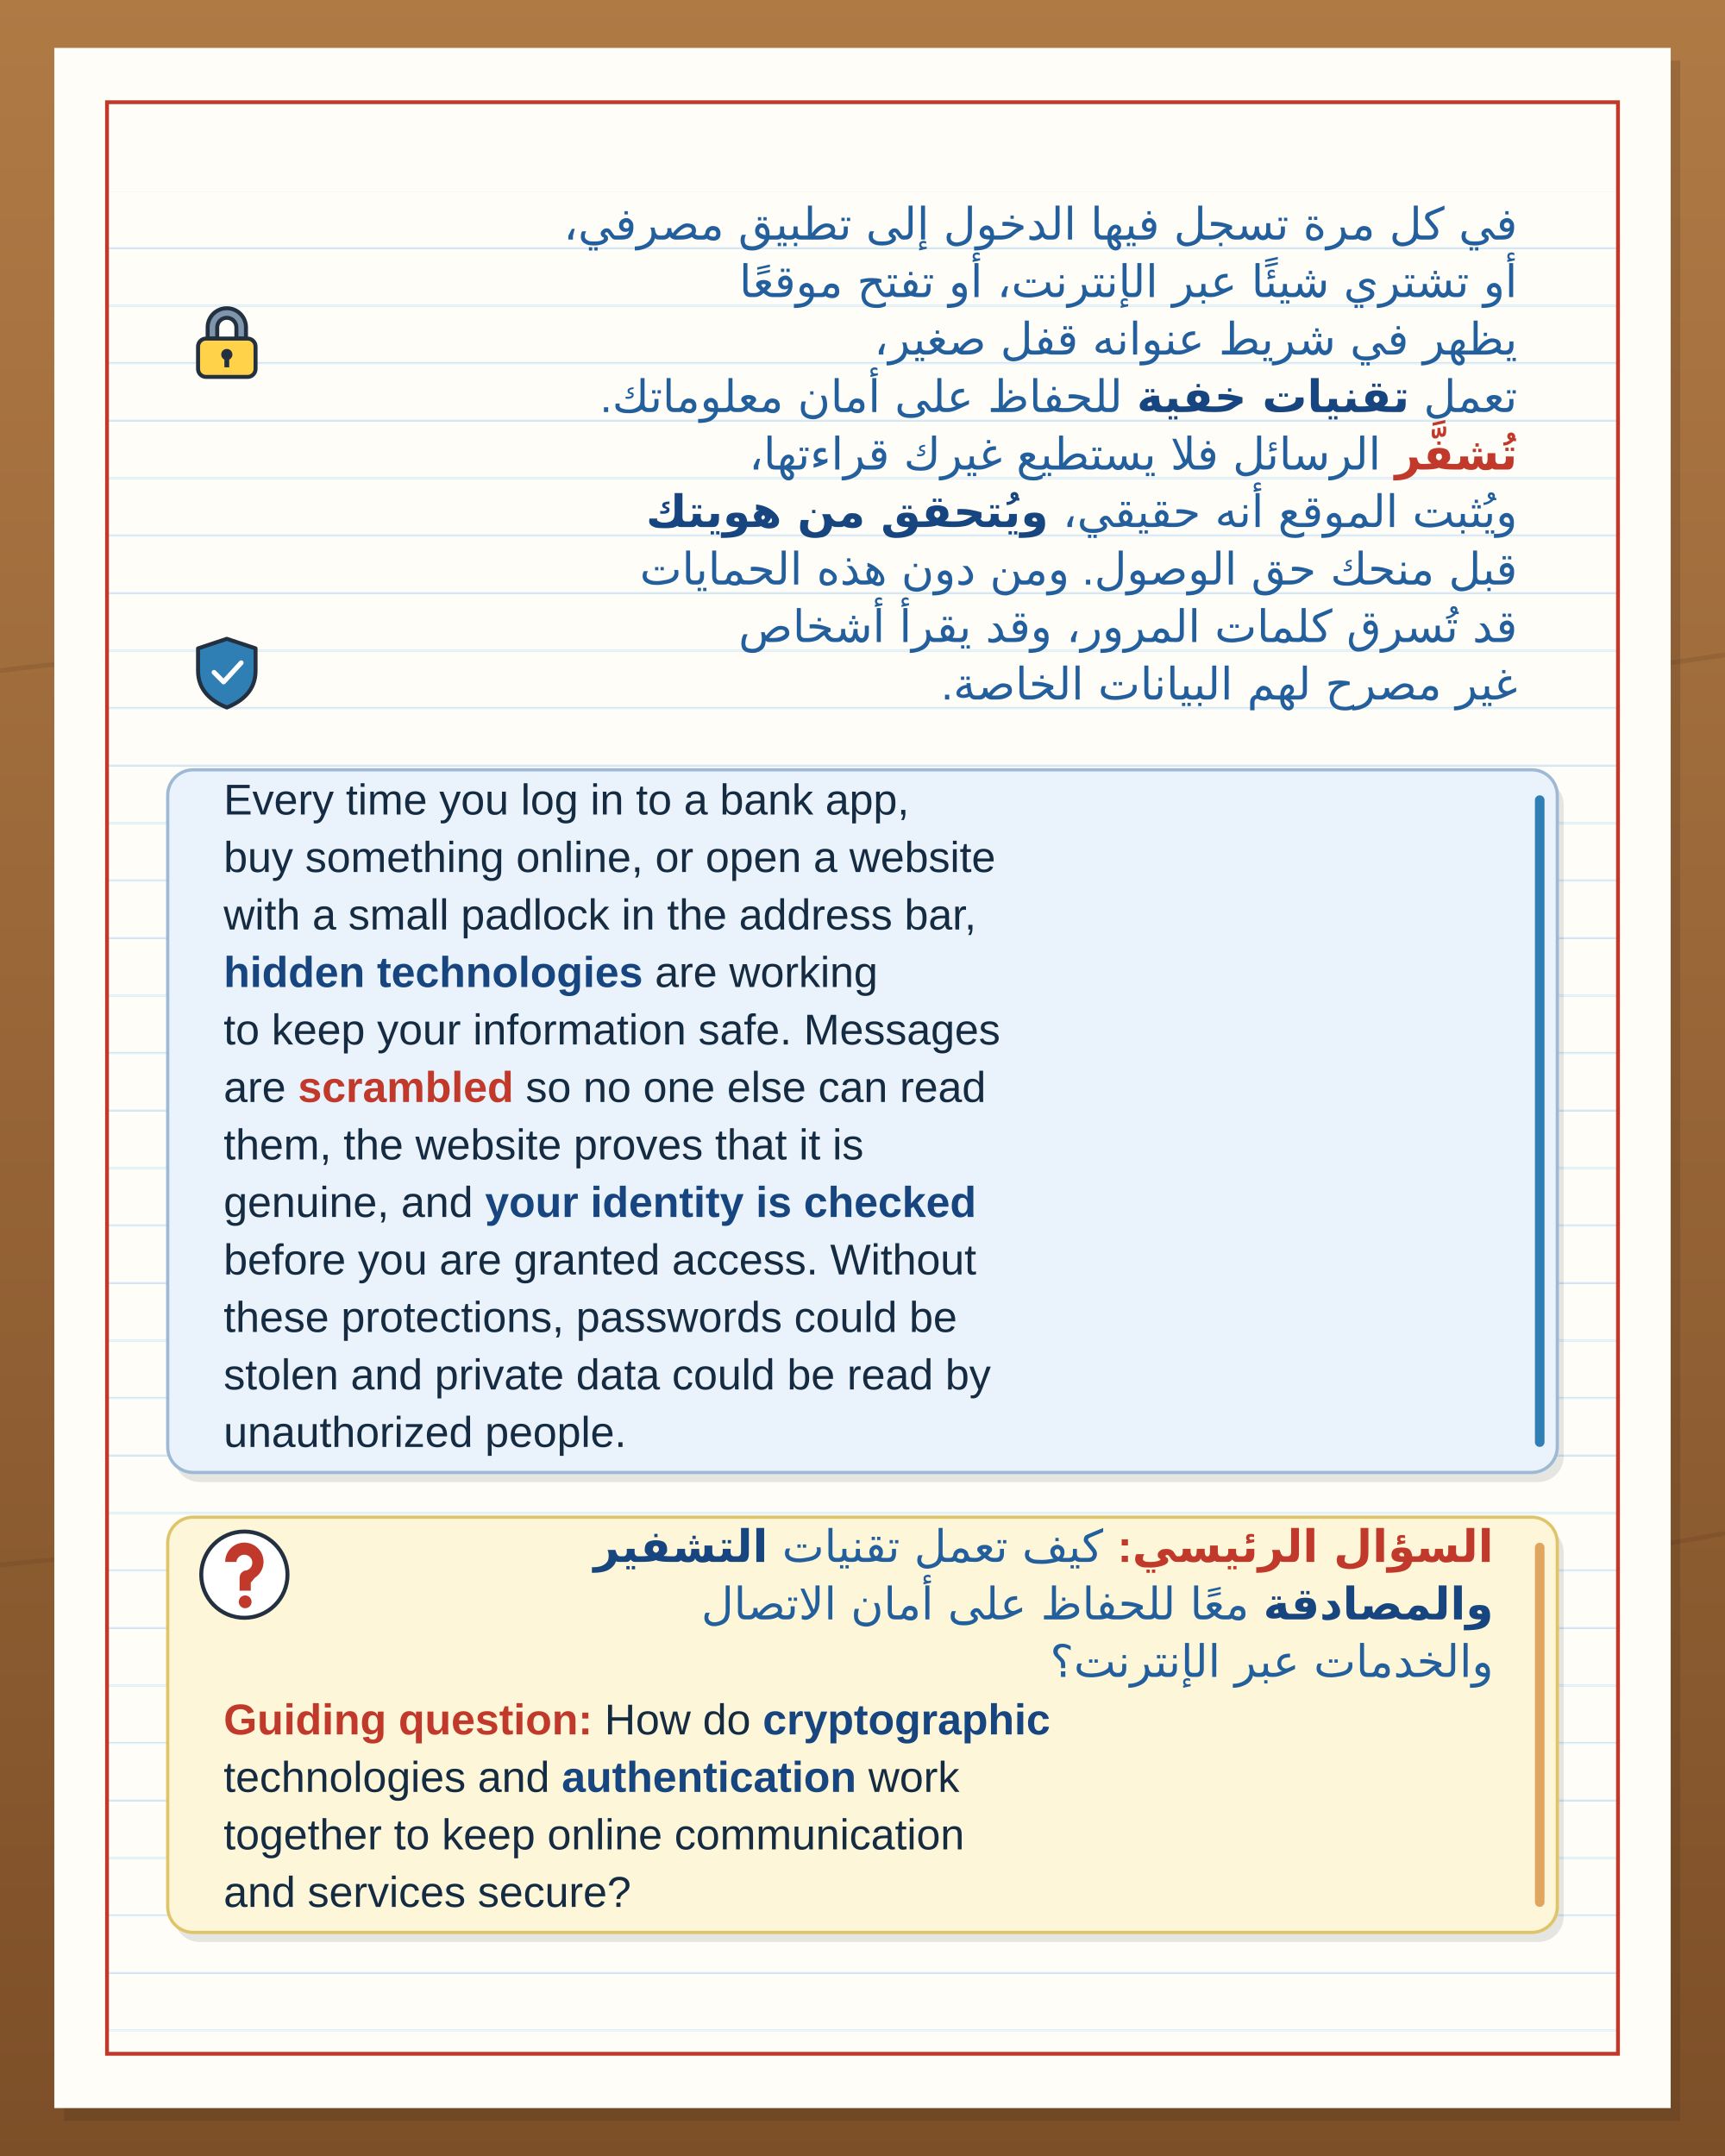
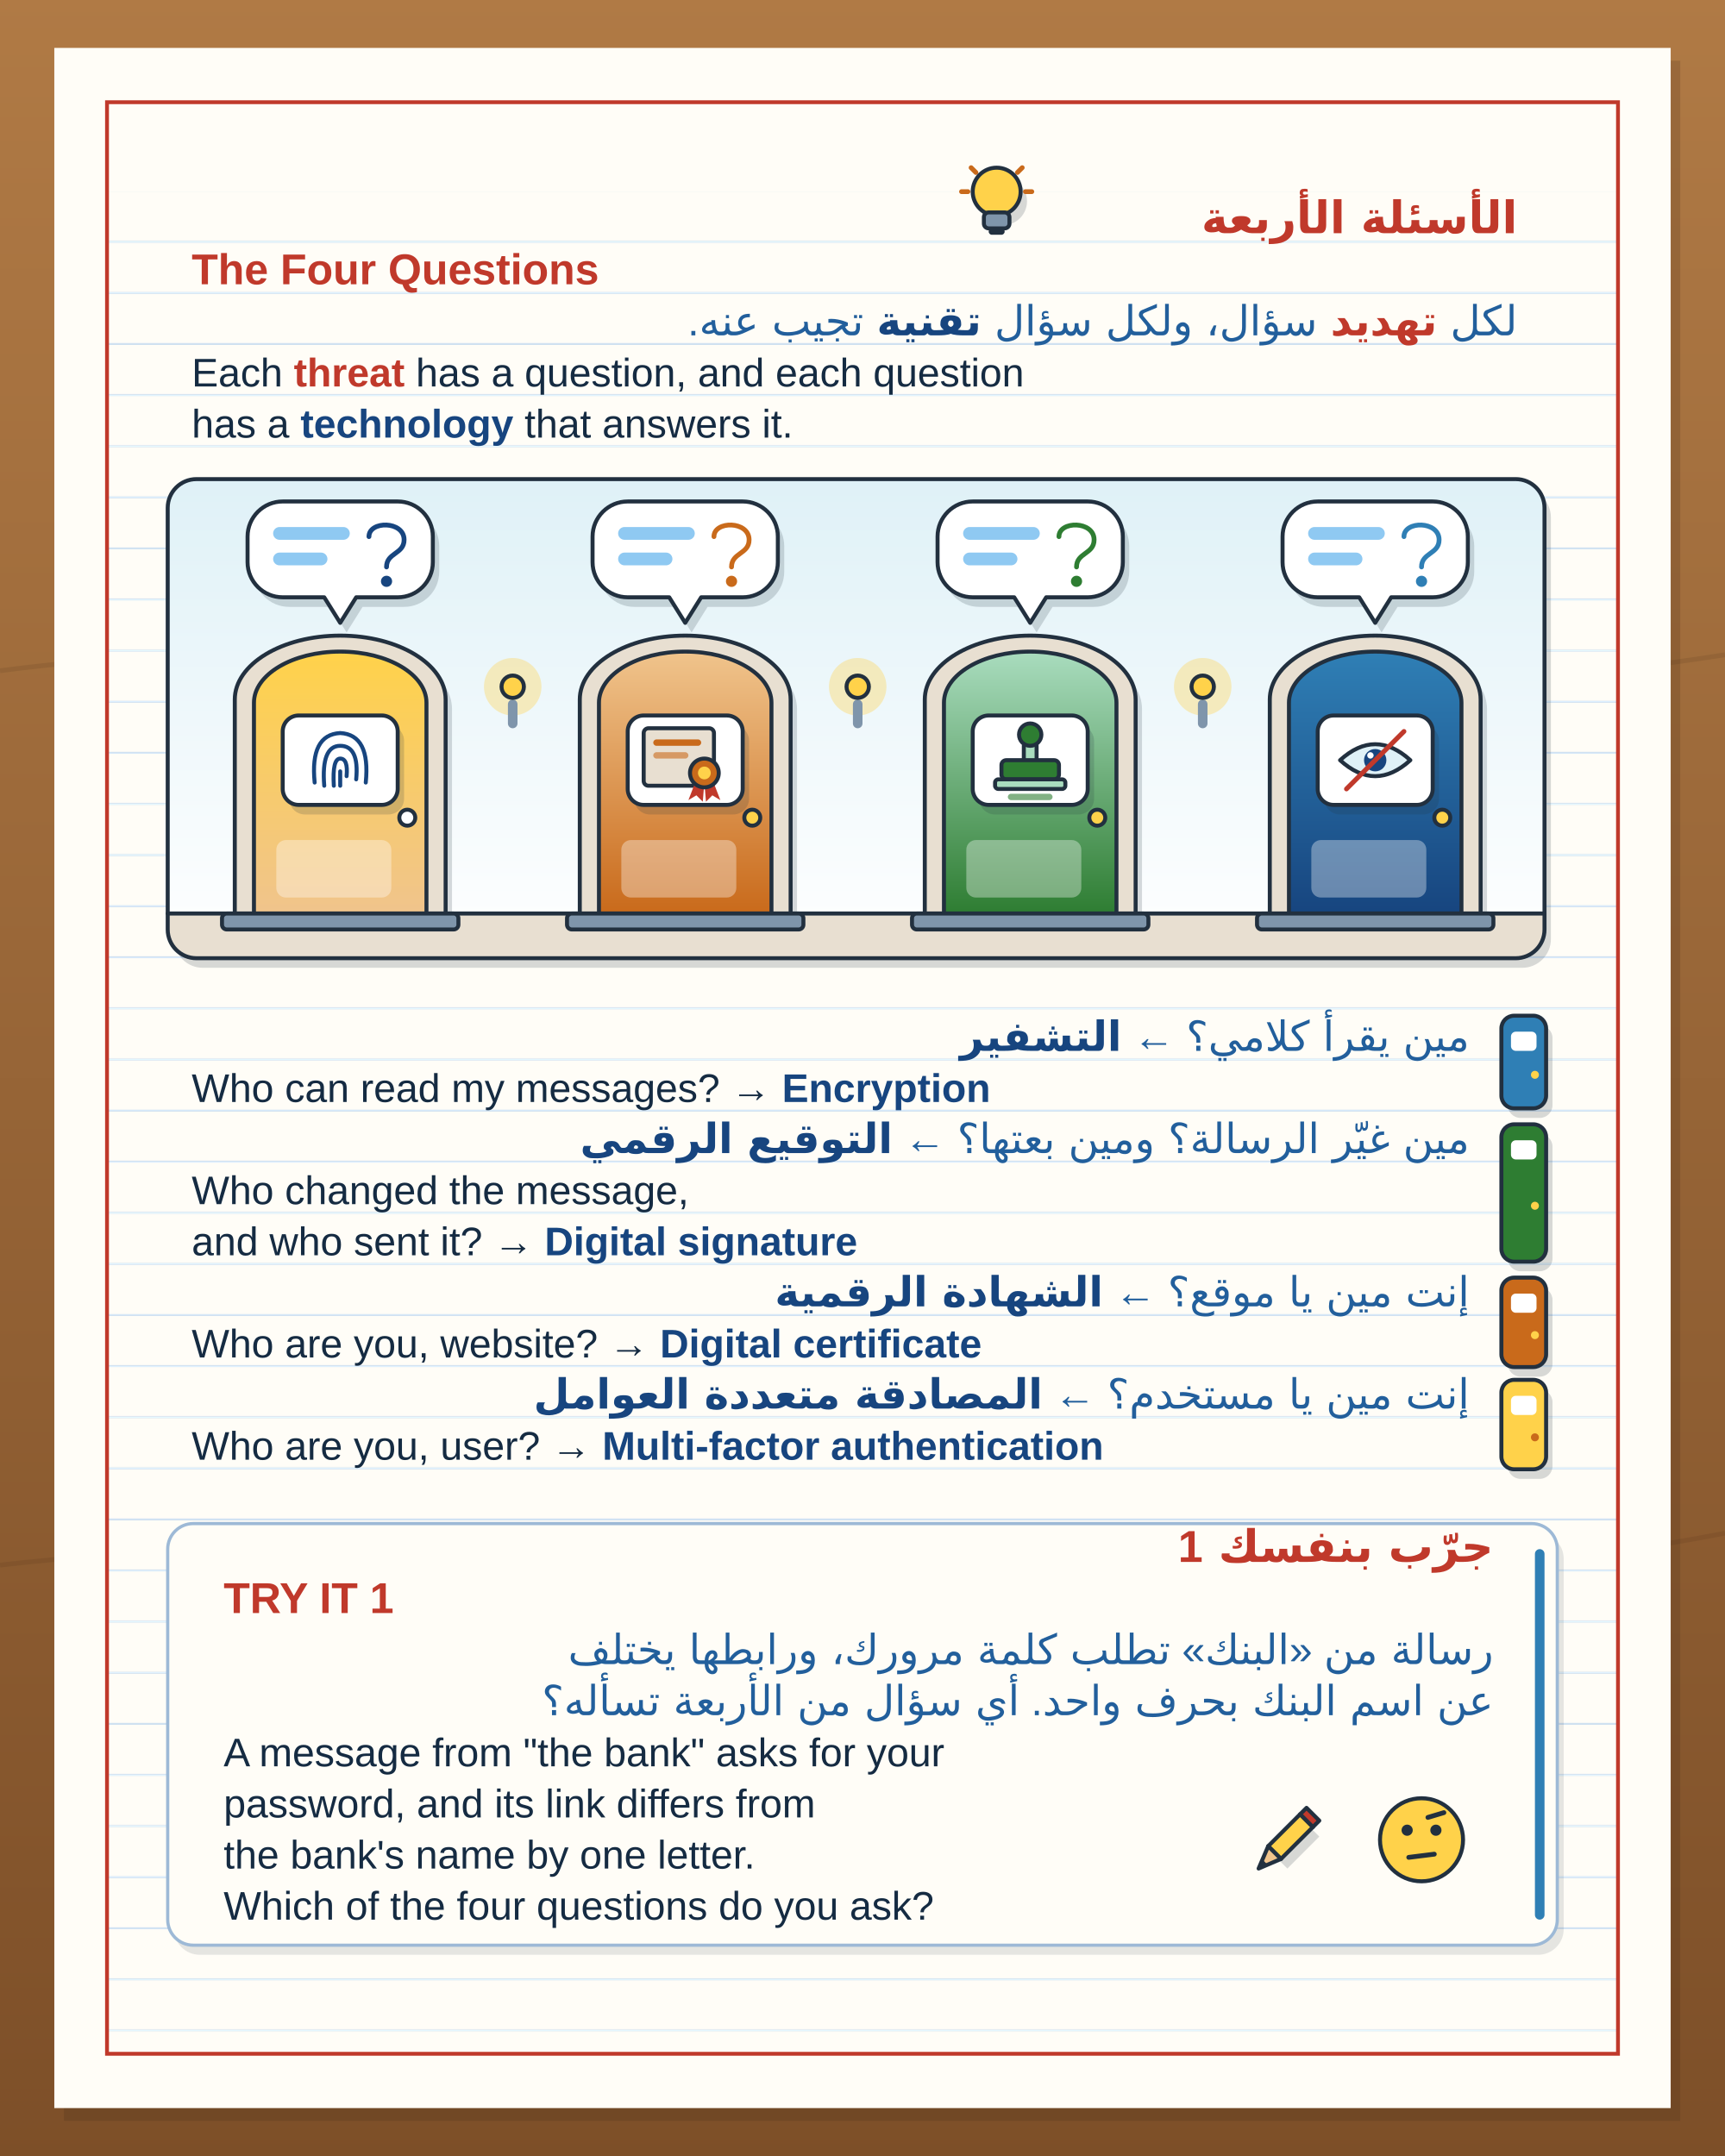
<svg xmlns="http://www.w3.org/2000/svg" width="1080" height="1350" viewBox="0 0 1080 1350" preserveAspectRatio="xMidYMid meet" style="width:100%;height:auto;max-width:1080px;display:block;margin:0 auto;">
  <defs>
    <linearGradient id="pmDesk" x1="0" y1="0" x2="0" y2="1">
      <stop offset="0" stop-color="#b07a45" />
      <stop offset="1" stop-color="#7d4f28" />
    </linearGradient>
-     <pattern id="pmRules" x="0" y="120" width="1080" height="36" patternUnits="userSpaceOnUse">
-       <line x1="0" y1="35.5" x2="1080" y2="35.5" stroke="#cfe0f0" stroke-width="1.4" />
+     <pattern id="pmRules" x="0" y="120" width="1080" height="32" patternUnits="userSpaceOnUse">
+       <line x1="0" y1="31.5" x2="1080" y2="31.5" stroke="#cfe0f0" stroke-width="1.4" />
    </pattern>
  </defs>
  <rect x="0" y="0" width="1080" height="1350" fill="url(#pmDesk)" />
  <path d="M0 420 C 300 380, 700 470, 1080 410" fill="none" stroke="#3a2411" stroke-width="3" opacity=".12" />
  <path d="M0 980 C 350 940, 720 1030, 1080 960" fill="none" stroke="#3a2411" stroke-width="3" opacity=".12" />
  <rect x="40" y="38" width="1012" height="1290" fill="#3a2411" opacity=".18" />
  <rect x="34" y="30" width="1012" height="1290" fill="#fffdf7" />
  <rect x="67" y="120" width="946" height="1152" fill="url(#pmRules)" />
  <rect x="67" y="64" width="946" height="1222" fill="none" stroke="#c0392b" stroke-width="2.4" />
-   <rect x="109" y="488" width="870" height="440" rx="16" fill="#22303f" opacity=".12" />
-   <rect x="109" y="956" width="870" height="260" rx="16" fill="#22303f" opacity=".12" />
-   <rect x="105" y="482" width="870" height="440" rx="16" fill="#eaf2fb" stroke="#9db9d6" stroke-width="2" />
-   <rect x="961" y="498" width="6" height="408" rx="3" fill="#2f7fb5" />
-   <rect x="105" y="950" width="870" height="260" rx="16" fill="#fdf6d8" stroke="#e0c46a" stroke-width="2" />
-   <rect x="961" y="966" width="6" height="228" rx="3" fill="#e0a55e" />
-   <g transform="translate(118 190)">
-     <path d="M12 22 V15 A12 12 0 0 1 36 15 V22 H30 V15 A6 6 0 0 0 18 15 V22 Z" fill="#7f95ab" stroke="#22303f" stroke-width="2.5" stroke-linecap="round" stroke-linejoin="round" />
-     <rect x="6" y="22" width="36" height="24" rx="5" fill="#ffd24a" stroke="#22303f" stroke-width="2.5" stroke-linejoin="round" />
-     <circle cx="24" cy="32" r="3.5" fill="#22303f" />
-     <rect x="22.5" y="33" width="3" height="7" fill="#22303f" />
-   </g>
-   <g transform="translate(118 396)">
-     <path d="M24 4 L42 10 V24 C42 36 34 43 24 47 C14 43 6 36 6 24 V10 Z" fill="#2f7fb5" stroke="#22303f" stroke-width="2.5" stroke-linecap="round" stroke-linejoin="round" />
-     <path d="M16 25 L22 31 L33 19" fill="none" stroke="#ffffff" stroke-width="3" stroke-linecap="round" stroke-linejoin="round" />
-   </g>
-   <g transform="translate(125 958)">
-     <circle cx="28" cy="28" r="27" fill="#ffffff" stroke="#22303f" stroke-width="2.5" />
-     <path d="M16 20 A12 12 0 1 1 34.5 30 L32 33 L32 38 L25 38 L25 30 Q25 27 28 25.5 A5 5 0 1 0 23 20 Z" fill="#c0392b" />
-     <circle cx="28.5" cy="45" r="4" fill="#c0392b" />
-   </g>
-   <text x="950" y="150" direction="rtl" unicode-bidi="plaintext" text-anchor="start" font-family="Tahoma, Arial, Segoe UI, sans-serif" font-size="28" fill="#225f9c">
-     <tspan x="950" dy="0">في كل مرة تسجل فيها الدخول إلى تطبيق مصرفي،</tspan>
-     <tspan x="950" dy="36">أو تشتري شيئًا عبر الإنترنت، أو تفتح موقعًا</tspan>
-     <tspan x="950" dy="36">يظهر في شريط عنوانه قفل صغير،</tspan>
-     <tspan x="950" dy="36">تعمل <tspan font-weight="bold" fill="#17457f">تقنيات خفية</tspan> للحفاظ على أمان معلوماتك.</tspan>
-     <tspan x="950" dy="36">
-       <tspan font-weight="bold" fill="#c0392b">تُشفَّر</tspan> الرسائل فلا يستطيع غيرك قراءتها،</tspan>
-     <tspan x="950" dy="36">ويُثبت الموقع أنه حقيقي، <tspan font-weight="bold" fill="#17457f">ويُتحقق من هويتك</tspan>
-     </tspan>
-     <tspan x="950" dy="36">قبل منحك حق الوصول. ومن دون هذه الحمايات</tspan>
-     <tspan x="950" dy="36">قد تُسرق كلمات المرور، وقد يقرأ أشخاص</tspan>
-     <tspan x="950" dy="36">غير مصرح لهم البيانات الخاصة.</tspan>
-   </text>
-   <text x="140" y="510" direction="ltr" unicode-bidi="plaintext" text-anchor="start" font-family="Segoe Print, Comic Sans MS, Arial, sans-serif" font-size="27" fill="#152b42">
-     <tspan x="140" dy="0">Every time you log in to a bank app,</tspan>
-     <tspan x="140" dy="36">buy something online, or open a website</tspan>
-     <tspan x="140" dy="36">with a small padlock in the address bar,</tspan>
-     <tspan x="140" dy="36">
-       <tspan font-weight="bold" fill="#17457f">hidden technologies</tspan> are working</tspan>
-     <tspan x="140" dy="36">to keep your information safe. Messages</tspan>
-     <tspan x="140" dy="36">are <tspan font-weight="bold" fill="#c0392b">scrambled</tspan> so no one else can read</tspan>
-     <tspan x="140" dy="36">them, the website proves that it is</tspan>
-     <tspan x="140" dy="36">genuine, and <tspan font-weight="bold" fill="#17457f">your identity is checked</tspan>
-     </tspan>
-     <tspan x="140" dy="36">before you are granted access. Without</tspan>
-     <tspan x="140" dy="36">these protections, passwords could be</tspan>
-     <tspan x="140" dy="36">stolen and private data could be read by</tspan>
-     <tspan x="140" dy="36">unauthorized people.</tspan>
-   </text>
-   <text x="935" y="978" direction="rtl" unicode-bidi="plaintext" text-anchor="start" font-family="Tahoma, Arial, Segoe UI, sans-serif" font-size="28" fill="#225f9c">
-     <tspan x="935" dy="0">
-       <tspan font-weight="bold" fill="#c0392b">السؤال الرئيسي:</tspan> كيف تعمل تقنيات <tspan font-weight="bold" fill="#17457f">التشفير</tspan>
-     </tspan>
-     <tspan x="935" dy="36">
-       <tspan font-weight="bold" fill="#17457f">والمصادقة</tspan> معًا للحفاظ على أمان الاتصال</tspan>
-     <tspan x="935" dy="36">والخدمات عبر الإنترنت؟</tspan>
-   </text>
-   <text x="140" y="1086" direction="ltr" unicode-bidi="plaintext" text-anchor="start" font-family="Segoe Print, Comic Sans MS, Arial, sans-serif" font-size="27" fill="#152b42">
-     <tspan x="140" dy="0">
-       <tspan font-weight="bold" fill="#c0392b">Guiding question:</tspan> How do <tspan font-weight="bold" fill="#17457f">cryptographic</tspan>
-     </tspan>
-     <tspan x="140" dy="36">technologies and <tspan font-weight="bold" fill="#17457f">authentication</tspan> work</tspan>
-     <tspan x="140" dy="36">together to keep online communication</tspan>
-     <tspan x="140" dy="36">and services secure?</tspan>
+   <rect x="109" y="960" width="870" height="264" rx="16" fill="#22303f" opacity=".12" />
+   <rect x="105" y="954" width="870" height="264" rx="16" fill="#fffdf7" stroke="#9db9d6" stroke-width="2" />
+   <rect x="961" y="970" width="6" height="232" rx="3" fill="#2f7fb5" />
+   <g>
+     <defs>
+       <linearGradient id="ilWall" x1="0" y1="0" x2="0" y2="1">
+         <stop offset="0" stop-color="#dff1f7" />
+         <stop offset="1" stop-color="#ffffff" />
+       </linearGradient>
+       <linearGradient id="ilDoor1" x1="0" y1="0" x2="0" y2="1">
+         <stop offset="0" stop-color="#2f7fb5" />
+         <stop offset="1" stop-color="#17457f" />
+       </linearGradient>
+       <linearGradient id="ilDoor2" x1="0" y1="0" x2="0" y2="1">
+         <stop offset="0" stop-color="#a9dcbe" />
+         <stop offset="1" stop-color="#2e7d32" />
+       </linearGradient>
+       <linearGradient id="ilDoor3" x1="0" y1="0" x2="0" y2="1">
+         <stop offset="0" stop-color="#f0c48c" />
+         <stop offset="1" stop-color="#c96a1b" />
+       </linearGradient>
+       <linearGradient id="ilDoor4" x1="0" y1="0" x2="0" y2="1">
+         <stop offset="0" stop-color="#ffd24a" />
+         <stop offset="1" stop-color="#f0c48c" />
+       </linearGradient>
+     </defs>
+     <rect x="109" y="306" width="862" height="300" rx="18" fill="#22303f" opacity=".18" />
+     <rect x="105" y="300" width="862" height="300" rx="18" fill="url(#ilWall)" />
+     <path d="M105 572 H967 V582 A18 18 0 0 1 949 600 H123 A18 18 0 0 1 105 582 Z" fill="#e8dfd1" />
+     <line x1="105" y1="572" x2="967" y2="572" stroke="#22303f" stroke-width="2.5" stroke-linecap="round" />
+     <rect x="105" y="300" width="862" height="300" rx="18" fill="none" stroke="#22303f" stroke-width="2.5" />
+     <circle cx="321" cy="430" r="18" fill="#ffd24a" opacity=".35" />
+     <rect x="318" y="438" width="6" height="18" rx="3" fill="#7f95ab" />
+     <circle cx="321" cy="430" r="7" fill="#ffd24a" stroke="#22303f" stroke-width="2.5" />
+     <circle cx="537" cy="430" r="18" fill="#ffd24a" opacity=".35" />
+     <rect x="534" y="438" width="6" height="18" rx="3" fill="#7f95ab" />
+     <circle cx="537" cy="430" r="7" fill="#ffd24a" stroke="#22303f" stroke-width="2.5" />
+     <circle cx="753" cy="430" r="18" fill="#ffd24a" opacity=".35" />
+     <rect x="750" y="438" width="6" height="18" rx="3" fill="#7f95ab" />
+     <circle cx="753" cy="430" r="7" fill="#ffd24a" stroke="#22303f" stroke-width="2.5" />
+     <path d="M799 578 V444 A66 40 0 0 1 931 444 V578 Z" fill="#22303f" opacity=".18" />
+     <path d="M795 572 V438 A66 40 0 0 1 927 438 V572 Z" fill="#e8dfd1" stroke="#22303f" stroke-width="2.5" stroke-linejoin="round" />
+     <path d="M807 572 V440 A54 32 0 0 1 915 440 V572 Z" fill="url(#ilDoor1)" stroke="#22303f" stroke-width="2.5" stroke-linejoin="round" />
+     <rect x="821" y="526" width="72" height="36" rx="6" fill="#ffffff" opacity=".35" />
+     <rect x="829" y="454" width="72" height="56" rx="10" fill="#22303f" opacity=".18" />
+     <rect x="825" y="448" width="72" height="56" rx="10" fill="#ffffff" stroke="#22303f" stroke-width="2.5" />
+     <path d="M839 476 Q861 456 883 476 Q861 496 839 476 Z" fill="#dff1f7" stroke="#22303f" stroke-width="2.5" stroke-linejoin="round" />
+     <circle cx="861" cy="476" r="7" fill="#17457f" />
+     <circle cx="858" cy="473" r="2" fill="#ffffff" />
+     <line x1="843" y1="494" x2="879" y2="458" stroke="#c0392b" stroke-width="3" stroke-linecap="round" />
+     <circle cx="903" cy="512" r="5" fill="#ffd24a" stroke="#22303f" stroke-width="2.5" />
+     <rect x="787" y="572" width="148" height="10" rx="3" fill="#7f95ab" stroke="#22303f" stroke-width="2.5" />
+     <path d="M829 320 H901 A22 22 0 0 1 923 342 V358 A22 22 0 0 1 901 380 H875 L865 396 L855 380 H829 A22 22 0 0 1 807 358 V342 A22 22 0 0 1 829 320 Z" fill="#22303f" opacity=".18" />
+     <path d="M825 314 H897 A22 22 0 0 1 919 336 V352 A22 22 0 0 1 897 374 H871 L861 390 L851 374 H825 A22 22 0 0 1 803 352 V336 A22 22 0 0 1 825 314 Z" fill="#ffffff" stroke="#22303f" stroke-width="2.5" stroke-linejoin="round" />
+     <rect x="819" y="330" width="48" height="8" rx="4" fill="#8fc9f2" />
+     <rect x="819" y="346" width="34" height="8" rx="4" fill="#8fc9f2" />
+     <path d="M879 336 C879 326, 901 326, 901 338 C901 347, 890 346, 890 355" fill="none" stroke="#2f7fb5" stroke-width="3" stroke-linecap="round" stroke-linejoin="round" />
+     <circle cx="890" cy="364" r="3.5" fill="#2f7fb5" />
+     <path d="M583 578 V444 A66 40 0 0 1 715 444 V578 Z" fill="#22303f" opacity=".18" />
+     <path d="M579 572 V438 A66 40 0 0 1 711 438 V572 Z" fill="#e8dfd1" stroke="#22303f" stroke-width="2.5" stroke-linejoin="round" />
+     <path d="M591 572 V440 A54 32 0 0 1 699 440 V572 Z" fill="url(#ilDoor2)" stroke="#22303f" stroke-width="2.5" stroke-linejoin="round" />
+     <rect x="605" y="526" width="72" height="36" rx="6" fill="#ffffff" opacity=".35" />
+     <rect x="613" y="454" width="72" height="56" rx="10" fill="#22303f" opacity=".18" />
+     <rect x="609" y="448" width="72" height="56" rx="10" fill="#ffffff" stroke="#22303f" stroke-width="2.5" />
+     <rect x="641" y="465" width="8" height="12" rx="2" fill="#a9dcbe" stroke="#22303f" stroke-width="2.5" />
+     <circle cx="645" cy="460" r="7" fill="#2e7d32" stroke="#22303f" stroke-width="2.5" />
+     <rect x="627" y="476" width="36" height="12" rx="3" fill="#2e7d32" stroke="#22303f" stroke-width="2.5" />
+     <rect x="623" y="488" width="44" height="6" rx="2" fill="#a9dcbe" stroke="#22303f" stroke-width="2.5" />
+     <rect x="631" y="497" width="28" height="4" rx="2" fill="#2e7d32" opacity=".6" />
+     <circle cx="687" cy="512" r="5" fill="#ffd24a" stroke="#22303f" stroke-width="2.5" />
+     <rect x="571" y="572" width="148" height="10" rx="3" fill="#7f95ab" stroke="#22303f" stroke-width="2.5" />
+     <path d="M613 320 H685 A22 22 0 0 1 707 342 V358 A22 22 0 0 1 685 380 H659 L649 396 L639 380 H613 A22 22 0 0 1 591 358 V342 A22 22 0 0 1 613 320 Z" fill="#22303f" opacity=".18" />
+     <path d="M609 314 H681 A22 22 0 0 1 703 336 V352 A22 22 0 0 1 681 374 H655 L645 390 L635 374 H609 A22 22 0 0 1 587 352 V336 A22 22 0 0 1 609 314 Z" fill="#ffffff" stroke="#22303f" stroke-width="2.5" stroke-linejoin="round" />
+     <rect x="603" y="330" width="48" height="8" rx="4" fill="#8fc9f2" />
+     <rect x="603" y="346" width="34" height="8" rx="4" fill="#8fc9f2" />
+     <path d="M663 336 C663 326, 685 326, 685 338 C685 347, 674 346, 674 355" fill="none" stroke="#2e7d32" stroke-width="3" stroke-linecap="round" stroke-linejoin="round" />
+     <circle cx="674" cy="364" r="3.5" fill="#2e7d32" />
+     <path d="M367 578 V444 A66 40 0 0 1 499 444 V578 Z" fill="#22303f" opacity=".18" />
+     <path d="M363 572 V438 A66 40 0 0 1 495 438 V572 Z" fill="#e8dfd1" stroke="#22303f" stroke-width="2.5" stroke-linejoin="round" />
+     <path d="M375 572 V440 A54 32 0 0 1 483 440 V572 Z" fill="url(#ilDoor3)" stroke="#22303f" stroke-width="2.5" stroke-linejoin="round" />
+     <rect x="389" y="526" width="72" height="36" rx="6" fill="#ffffff" opacity=".35" />
+     <rect x="397" y="454" width="72" height="56" rx="10" fill="#22303f" opacity=".18" />
+     <rect x="393" y="448" width="72" height="56" rx="10" fill="#ffffff" stroke="#22303f" stroke-width="2.5" />
+     <rect x="403" y="456" width="44" height="36" rx="3" fill="#e8dfd1" stroke="#22303f" stroke-width="2.5" />
+     <rect x="409" y="463" width="30" height="4" rx="2" fill="#c96a1b" />
+     <rect x="409" y="471" width="22" height="4" rx="2" fill="#c96a1b" opacity=".6" />
+     <polygon points="436,488 431,501 436,498 440,502 441,490" fill="#c0392b" />
+     <polygon points="446,488 451,501 446,498 442,502 441,490" fill="#c0392b" />
+     <circle cx="441" cy="484" r="9" fill="#c96a1b" stroke="#22303f" stroke-width="2.5" />
+     <circle cx="441" cy="484" r="4" fill="#ffd24a" />
+     <circle cx="471" cy="512" r="5" fill="#ffd24a" stroke="#22303f" stroke-width="2.5" />
+     <rect x="355" y="572" width="148" height="10" rx="3" fill="#7f95ab" stroke="#22303f" stroke-width="2.5" />
+     <path d="M397 320 H469 A22 22 0 0 1 491 342 V358 A22 22 0 0 1 469 380 H443 L433 396 L423 380 H397 A22 22 0 0 1 375 358 V342 A22 22 0 0 1 397 320 Z" fill="#22303f" opacity=".18" />
+     <path d="M393 314 H465 A22 22 0 0 1 487 336 V352 A22 22 0 0 1 465 374 H439 L429 390 L419 374 H393 A22 22 0 0 1 371 352 V336 A22 22 0 0 1 393 314 Z" fill="#ffffff" stroke="#22303f" stroke-width="2.5" stroke-linejoin="round" />
+     <rect x="387" y="330" width="48" height="8" rx="4" fill="#8fc9f2" />
+     <rect x="387" y="346" width="34" height="8" rx="4" fill="#8fc9f2" />
+     <path d="M447 336 C447 326, 469 326, 469 338 C469 347, 458 346, 458 355" fill="none" stroke="#c96a1b" stroke-width="3" stroke-linecap="round" stroke-linejoin="round" />
+     <circle cx="458" cy="364" r="3.5" fill="#c96a1b" />
+     <path d="M151 578 V444 A66 40 0 0 1 283 444 V578 Z" fill="#22303f" opacity=".18" />
+     <path d="M147 572 V438 A66 40 0 0 1 279 438 V572 Z" fill="#e8dfd1" stroke="#22303f" stroke-width="2.5" stroke-linejoin="round" />
+     <path d="M159 572 V440 A54 32 0 0 1 267 440 V572 Z" fill="url(#ilDoor4)" stroke="#22303f" stroke-width="2.5" stroke-linejoin="round" />
+     <rect x="173" y="526" width="72" height="36" rx="6" fill="#ffffff" opacity=".35" />
+     <rect x="181" y="454" width="72" height="56" rx="10" fill="#22303f" opacity=".18" />
+     <rect x="177" y="448" width="72" height="56" rx="10" fill="#ffffff" stroke="#22303f" stroke-width="2.5" />
+     <path d="M197 490 Q194 460 213 459 Q232 460 229 490" fill="none" stroke="#17457f" stroke-width="2.5" stroke-linecap="round" />
+     <path d="M203 492 Q201 467 213 467 Q225 467 223 488" fill="none" stroke="#17457f" stroke-width="2.5" stroke-linecap="round" />
+     <path d="M209 492 Q208 475 213 475 Q218 475 217 486" fill="none" stroke="#17457f" stroke-width="2.5" stroke-linecap="round" />
+     <line x1="213" y1="483" x2="213" y2="492" stroke="#17457f" stroke-width="2.5" stroke-linecap="round" />
+     <circle cx="255" cy="512" r="5" fill="#ffffff" stroke="#22303f" stroke-width="2.5" />
+     <rect x="139" y="572" width="148" height="10" rx="3" fill="#7f95ab" stroke="#22303f" stroke-width="2.5" />
+     <path d="M181 320 H253 A22 22 0 0 1 275 342 V358 A22 22 0 0 1 253 380 H227 L217 396 L207 380 H181 A22 22 0 0 1 159 358 V342 A22 22 0 0 1 181 320 Z" fill="#22303f" opacity=".18" />
+     <path d="M177 314 H249 A22 22 0 0 1 271 336 V352 A22 22 0 0 1 249 374 H223 L213 390 L203 374 H177 A22 22 0 0 1 155 352 V336 A22 22 0 0 1 177 314 Z" fill="#ffffff" stroke="#22303f" stroke-width="2.5" stroke-linejoin="round" />
+     <rect x="171" y="330" width="48" height="8" rx="4" fill="#8fc9f2" />
+     <rect x="171" y="346" width="34" height="8" rx="4" fill="#8fc9f2" />
+     <path d="M231 336 C231 326, 253 326, 253 338 C253 347, 242 346, 242 355" fill="none" stroke="#17457f" stroke-width="3" stroke-linecap="round" stroke-linejoin="round" />
+     <circle cx="242" cy="364" r="3.5" fill="#17457f" />
+     <rect x="944" y="642" width="28" height="58" rx="8" fill="#22303f" opacity=".18" />
+     <rect x="940" y="636" width="28" height="58" rx="8" fill="#2f7fb5" stroke="#22303f" stroke-width="2.5" />
+     <rect x="946" y="646" width="16" height="12" rx="3" fill="#ffffff" />
+     <circle cx="961" cy="673" r="2.5" fill="#ffd24a" />
+     <rect x="944" y="710" width="28" height="86" rx="8" fill="#22303f" opacity=".18" />
+     <rect x="940" y="704" width="28" height="86" rx="8" fill="#2e7d32" stroke="#22303f" stroke-width="2.5" />
+     <rect x="946" y="714" width="16" height="12" rx="3" fill="#ffffff" />
+     <circle cx="961" cy="755" r="2.5" fill="#ffd24a" />
+     <rect x="944" y="806" width="28" height="56" rx="8" fill="#22303f" opacity=".18" />
+     <rect x="940" y="800" width="28" height="56" rx="8" fill="#c96a1b" stroke="#22303f" stroke-width="2.5" />
+     <rect x="946" y="810" width="16" height="12" rx="3" fill="#ffffff" />
+     <circle cx="961" cy="836" r="2.5" fill="#ffd24a" />
+     <rect x="944" y="870" width="28" height="56" rx="8" fill="#22303f" opacity=".18" />
+     <rect x="940" y="864" width="28" height="56" rx="8" fill="#ffd24a" stroke="#22303f" stroke-width="2.5" />
+     <rect x="946" y="874" width="16" height="12" rx="3" fill="#ffffff" />
+     <circle cx="961" cy="900" r="2.5" fill="#c96a1b" />
+   </g>
+   <g transform="translate(600 100)">
+     <circle cx="28" cy="26" r="15" fill="#22303f" opacity=".18" />
+     <line x1="2" y1="20" x2="6" y2="20" stroke="#c96a1b" stroke-width="3" stroke-linecap="round" />
+     <line x1="42" y1="20" x2="46" y2="20" stroke="#c96a1b" stroke-width="3" stroke-linecap="round" />
+     <line x1="8" y1="5" x2="11" y2="8" stroke="#c96a1b" stroke-width="3" stroke-linecap="round" />
+     <line x1="40" y1="5" x2="37" y2="8" stroke="#c96a1b" stroke-width="3" stroke-linecap="round" />
+     <circle cx="24" cy="20" r="15" fill="#ffd24a" stroke="#22303f" stroke-width="2.5" />
+     <rect x="16" y="33" width="16" height="10" rx="3" fill="#7f95ab" stroke="#22303f" stroke-width="2.5" />
+     <rect x="19" y="43" width="10" height="4" rx="2" fill="#22303f" />
+   </g>
+   <g transform="translate(784 1126)">
+     <polygon points="14,36 34,16 42,24 22,44" fill="#22303f" opacity=".18" />
+     <polygon points="10,30 30,10 38,18 18,38" fill="#ffd24a" stroke="#22303f" stroke-width="2.5" stroke-linejoin="round" />
+     <polygon points="10,30 18,38 4,44" fill="#f0c48c" stroke="#22303f" stroke-width="2.5" stroke-linejoin="round" />
+     <polygon points="4,44 6,38 10,42" fill="#22303f" />
+     <polygon points="30,10 34,6 42,14 38,18" fill="#c0392b" stroke="#22303f" stroke-width="2.5" stroke-linejoin="round" />
+   </g>
+   <g transform="translate(890 1152)">
+     <circle cx="0" cy="0" r="26" fill="#ffd24a" stroke="#22303f" stroke-width="2.5" />
+     <circle cx="-9" cy="-6" r="3.5" fill="#22303f" />
+     <circle cx="9" cy="-6" r="3.5" fill="#22303f" />
+     <path d="M -8 11 L 8 9" fill="none" stroke="#22303f" stroke-width="3" stroke-linecap="round" />
+     <path d="M 4 -14 L 14 -17" fill="none" stroke="#22303f" stroke-width="3" stroke-linecap="round" />
+   </g>
+   <text x="950" y="146" direction="rtl" unicode-bidi="plaintext" text-anchor="start" font-family="Tahoma, Arial, Segoe UI, sans-serif" font-size="28" font-weight="bold" fill="#c0392b">
+     <tspan x="950" dy="0">الأسئلة الأربعة</tspan>
+   </text>
+   <text x="120" y="178" direction="ltr" unicode-bidi="plaintext" text-anchor="start" font-family="Segoe Print, Comic Sans MS, Arial, sans-serif" font-size="27" font-weight="bold" fill="#c0392b">
+     <tspan x="120" dy="0">The Four Questions</tspan>
+   </text>
+   <text x="950" y="210" direction="rtl" unicode-bidi="plaintext" text-anchor="start" font-family="Tahoma, Arial, Segoe UI, sans-serif" font-size="26" font-weight="normal" fill="#225f9c">
+     <tspan x="950" dy="0">لكل <tspan font-weight="bold" fill="#c0392b">تهديد</tspan> سؤال، ولكل سؤال <tspan font-weight="bold" fill="#17457f">تقنية</tspan> تجيب عنه.</tspan>
+   </text>
+   <text x="120" y="242" direction="ltr" unicode-bidi="plaintext" text-anchor="start" font-family="Segoe Print, Comic Sans MS, Arial, sans-serif" font-size="25" font-weight="normal" fill="#152b42">
+     <tspan x="120" dy="0">Each <tspan font-weight="bold" fill="#c0392b">threat</tspan> has a question, and each question</tspan>
+     <tspan x="120" dy="32">has a <tspan font-weight="bold" fill="#17457f">technology</tspan> that answers it.</tspan>
+   </text>
+   <text x="920" y="658" direction="rtl" unicode-bidi="plaintext" text-anchor="start" font-family="Tahoma, Arial, Segoe UI, sans-serif" font-size="26" font-weight="normal" fill="#225f9c">
+     <tspan x="920" dy="0">مين يقرأ كلامي؟ ← <tspan font-weight="bold" fill="#17457f">التشفير</tspan>
+     </tspan>
+   </text>
+   <text x="120" y="690" direction="ltr" unicode-bidi="plaintext" text-anchor="start" font-family="Segoe Print, Comic Sans MS, Arial, sans-serif" font-size="25" font-weight="normal" fill="#152b42">
+     <tspan x="120" dy="0">Who can read my messages? → <tspan font-weight="bold" fill="#17457f">Encryption</tspan>
+     </tspan>
+   </text>
+   <text x="920" y="722" direction="rtl" unicode-bidi="plaintext" text-anchor="start" font-family="Tahoma, Arial, Segoe UI, sans-serif" font-size="26" font-weight="normal" fill="#225f9c">
+     <tspan x="920" dy="0">مين غيّر الرسالة؟ ومين بعتها؟ ← <tspan font-weight="bold" fill="#17457f">التوقيع الرقمي</tspan>
+     </tspan>
+   </text>
+   <text x="120" y="754" direction="ltr" unicode-bidi="plaintext" text-anchor="start" font-family="Segoe Print, Comic Sans MS, Arial, sans-serif" font-size="25" font-weight="normal" fill="#152b42">
+     <tspan x="120" dy="0">Who changed the message,</tspan>
+     <tspan x="120" dy="32">and who sent it? → <tspan font-weight="bold" fill="#17457f">Digital signature</tspan>
+     </tspan>
+   </text>
+   <text x="920" y="818" direction="rtl" unicode-bidi="plaintext" text-anchor="start" font-family="Tahoma, Arial, Segoe UI, sans-serif" font-size="26" font-weight="normal" fill="#225f9c">
+     <tspan x="920" dy="0">إنت مين يا موقع؟ ← <tspan font-weight="bold" fill="#17457f">الشهادة الرقمية</tspan>
+     </tspan>
+   </text>
+   <text x="120" y="850" direction="ltr" unicode-bidi="plaintext" text-anchor="start" font-family="Segoe Print, Comic Sans MS, Arial, sans-serif" font-size="25" font-weight="normal" fill="#152b42">
+     <tspan x="120" dy="0">Who are you, website? → <tspan font-weight="bold" fill="#17457f">Digital certificate</tspan>
+     </tspan>
+   </text>
+   <text x="920" y="882" direction="rtl" unicode-bidi="plaintext" text-anchor="start" font-family="Tahoma, Arial, Segoe UI, sans-serif" font-size="26" font-weight="normal" fill="#225f9c">
+     <tspan x="920" dy="0">إنت مين يا مستخدم؟ ← <tspan font-weight="bold" fill="#17457f">المصادقة متعددة العوامل</tspan>
+     </tspan>
+   </text>
+   <text x="120" y="914" direction="ltr" unicode-bidi="plaintext" text-anchor="start" font-family="Segoe Print, Comic Sans MS, Arial, sans-serif" font-size="25" font-weight="normal" fill="#152b42">
+     <tspan x="120" dy="0">Who are you, user? → <tspan font-weight="bold" fill="#17457f">Multi-factor authentication</tspan>
+     </tspan>
+   </text>
+   <text x="935" y="978" direction="rtl" unicode-bidi="plaintext" text-anchor="start" font-family="Tahoma, Arial, Segoe UI, sans-serif" font-size="28" font-weight="bold" fill="#c0392b">
+     <tspan x="935" dy="0">جرّب بنفسك 1</tspan>
+   </text>
+   <text x="140" y="1010" direction="ltr" unicode-bidi="plaintext" text-anchor="start" font-family="Segoe Print, Comic Sans MS, Arial, sans-serif" font-size="27" font-weight="bold" fill="#c0392b">
+     <tspan x="140" dy="0">TRY IT 1</tspan>
+   </text>
+   <text x="935" y="1042" direction="rtl" unicode-bidi="plaintext" text-anchor="start" font-family="Tahoma, Arial, Segoe UI, sans-serif" font-size="26" font-weight="normal" fill="#225f9c">
+     <tspan x="935" dy="0">رسالة من «البنك» تطلب كلمة مرورك، ورابطها يختلف</tspan>
+     <tspan x="935" dy="32">عن اسم البنك بحرف واحد. أي سؤال من الأربعة تسأله؟</tspan>
+   </text>
+   <text x="140" y="1106" direction="ltr" unicode-bidi="plaintext" text-anchor="start" font-family="Segoe Print, Comic Sans MS, Arial, sans-serif" font-size="25" font-weight="normal" fill="#152b42">
+     <tspan x="140" dy="0">A message from "the bank" asks for your</tspan>
+     <tspan x="140" dy="32">password, and its link differs from</tspan>
+     <tspan x="140" dy="32">the bank's name by one letter.</tspan>
+     <tspan x="140" dy="32">Which of the four questions do you ask?</tspan>
  </text>
</svg>
